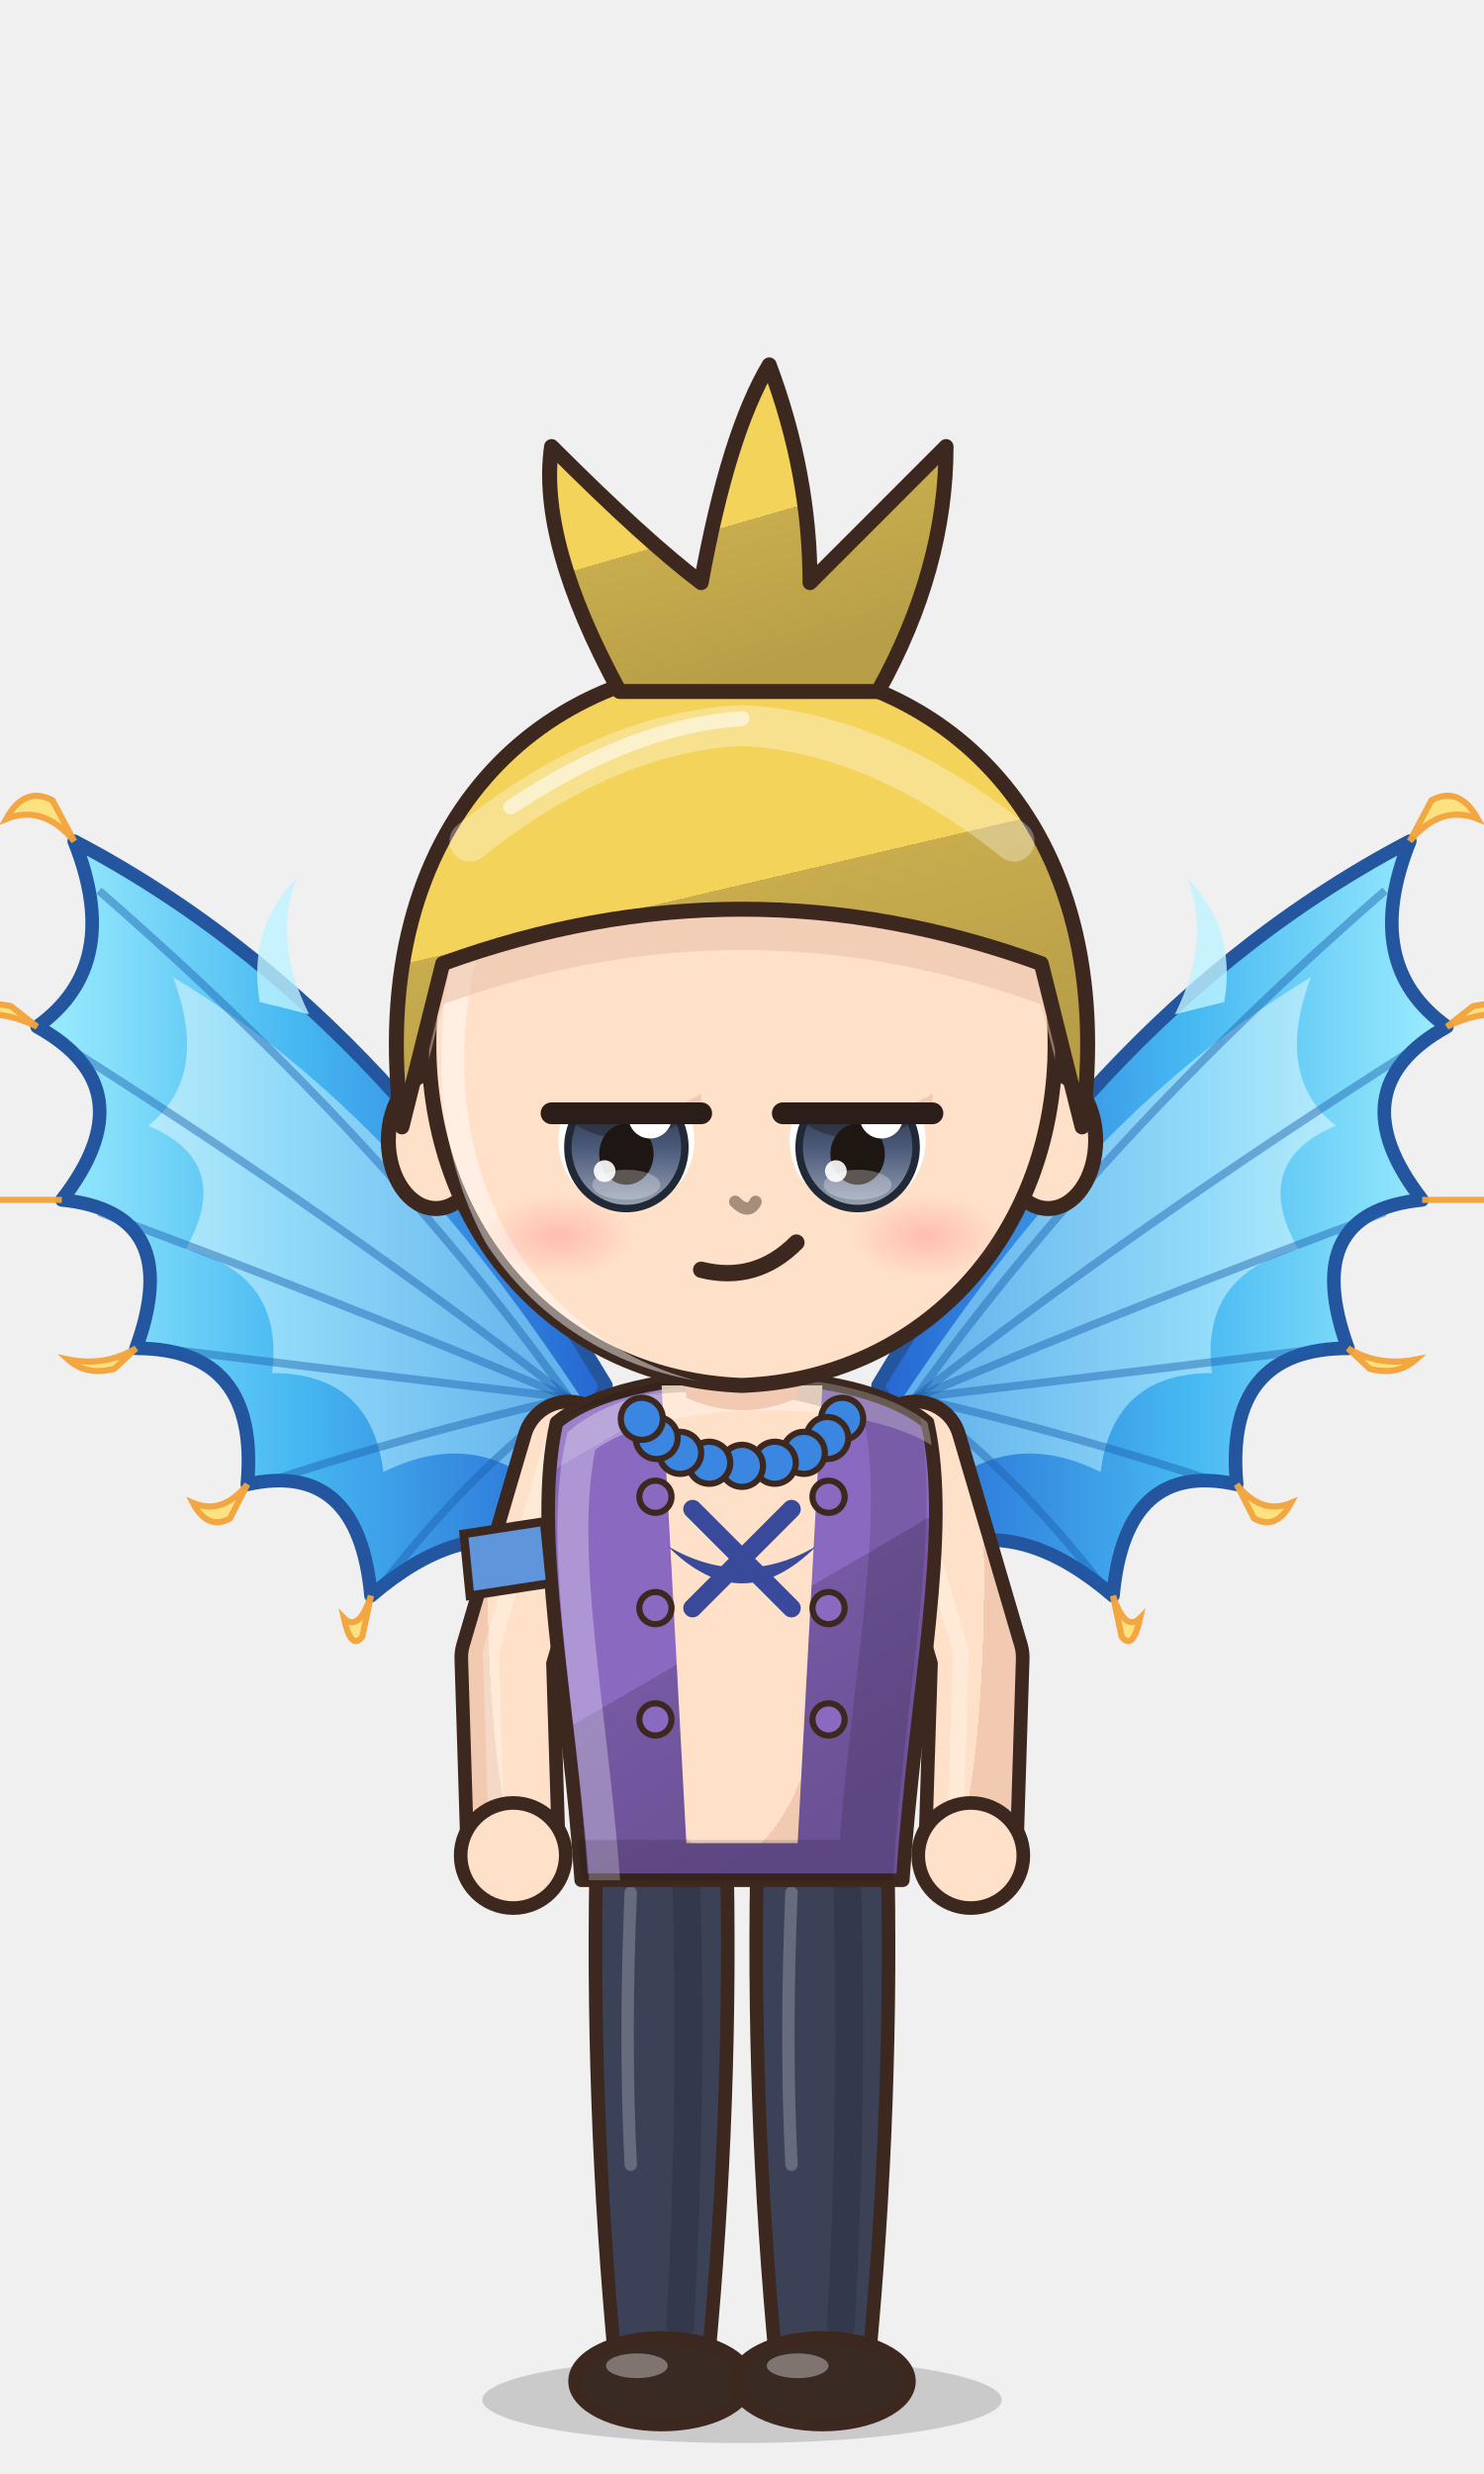
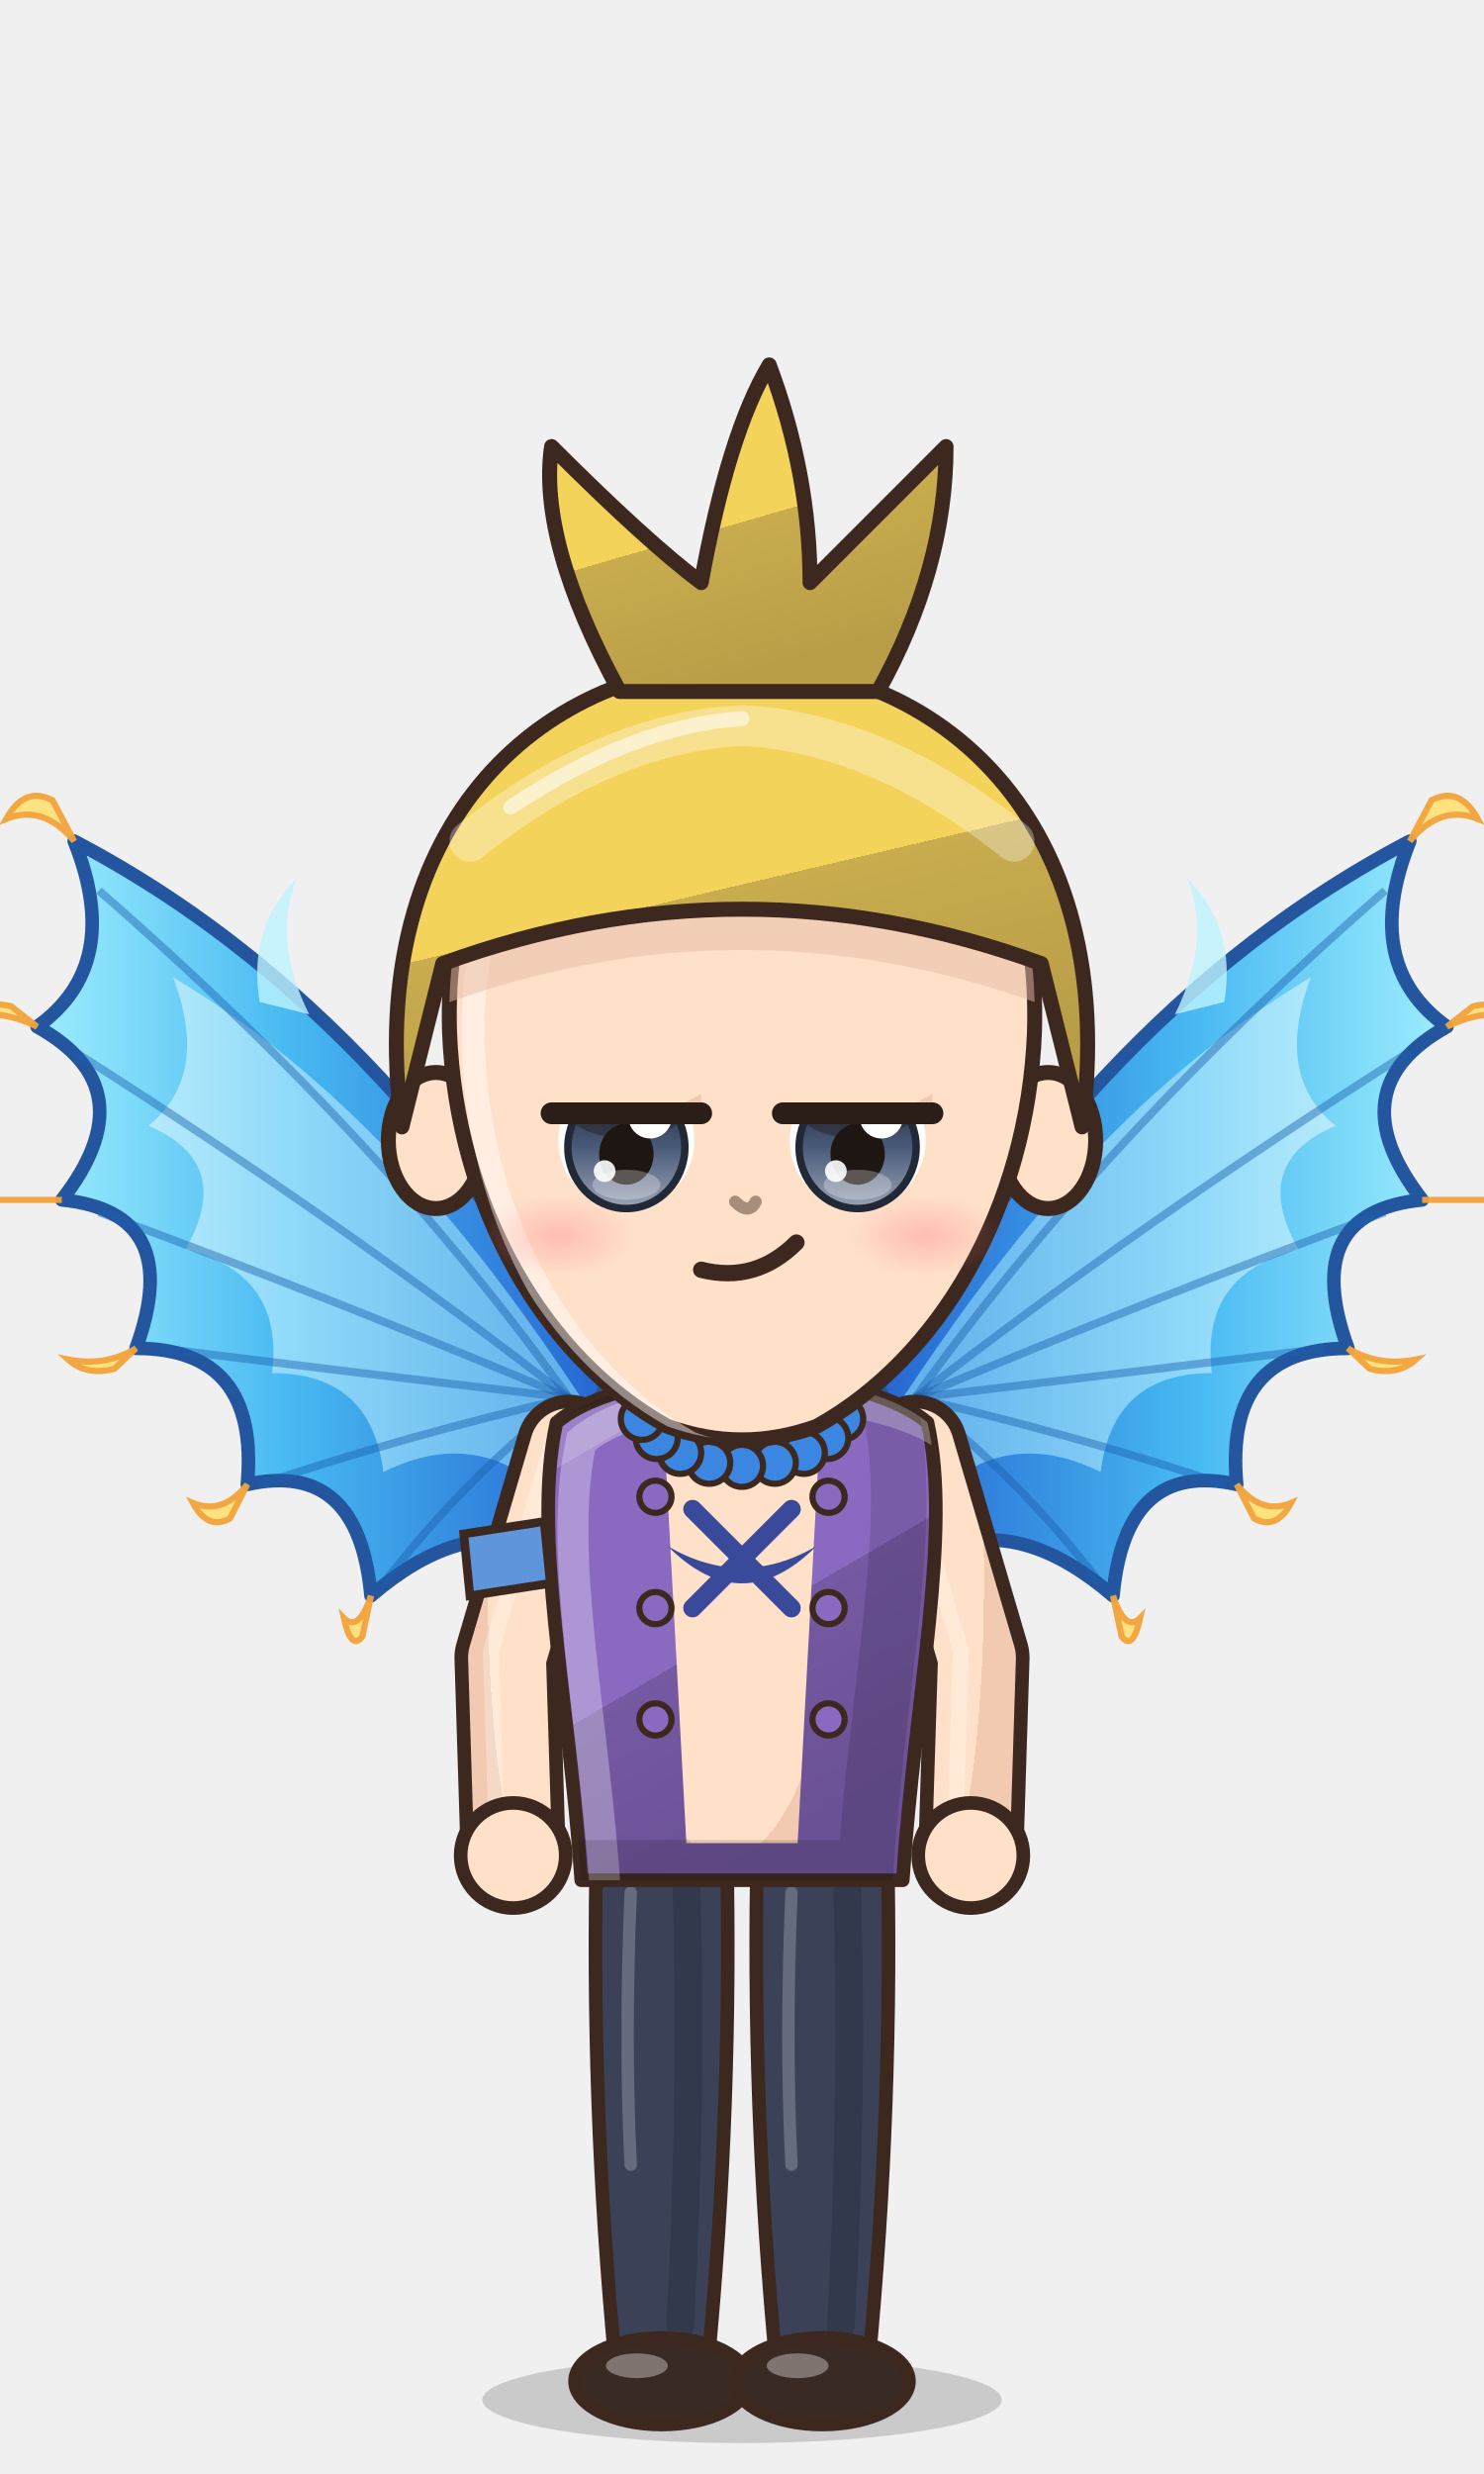
<svg xmlns="http://www.w3.org/2000/svg" viewBox="-120 -180 240 400" width="81.6" height="136.0">
  <defs>
    <linearGradient id="hair68" x1="0" y1="0" x2=".35" y2="1">
      <stop offset="0" stop-color="#f5da74" />
      <stop offset=".16" stop-color="#f5da74" />
      <stop offset=".16" stop-color="#f4d35a" />
      <stop offset=".58" stop-color="#f4d35a" />
      <stop offset=".58" stop-color="#c8ac4e" />
      <stop offset="1" stop-color="#b89e47" />
    </linearGradient>
    <radialGradient id="skin68" cx=".4" cy=".32" r=".85">
      <stop offset="0" stop-color="#ffe0c8" />
      <stop offset=".84" stop-color="#ffe0c8" />
      <stop offset=".84" stop-color="#f1cab1" />
      <stop offset="1" stop-color="#f1cab1" />
    </radialGradient>
    <linearGradient id="cloth68" x1="0" y1="0" x2=".45" y2="1">
      <stop offset="0" stop-color="#9c81ca" />
      <stop offset=".16" stop-color="#9c81ca" />
      <stop offset=".16" stop-color="#8a6ac0" />
      <stop offset=".6" stop-color="#8a6ac0" />
      <stop offset=".6" stop-color="#7559a3" />
      <stop offset="1" stop-color="#6b5195" />
    </linearGradient>
    <linearGradient id="iris68" x1="0" y1="0" x2="0" y2="1">
      <stop offset="0" stop-color="#212836" />
      <stop offset=".5" stop-color="#4a5a7a" />
      <stop offset="1" stop-color="#9ba4b5" />
    </linearGradient>
    <linearGradient id="gold68" x1="0" y1="0" x2="1" y2="1">
      <stop offset="0" stop-color="#f6d27a" />
      <stop offset=".55" stop-color="#d9a63a" />
      <stop offset="1" stop-color="#a8761e" />
    </linearGradient>
    <linearGradient id="steel68" x1="0" y1="0" x2="1" y2="1">
      <stop offset="0" stop-color="#e4e8ee" />
      <stop offset=".5" stop-color="#9aa3ad" />
      <stop offset="1" stop-color="#5a606a" />
    </linearGradient>
    <linearGradient id="beard68" x1="0" y1="0" x2="0" y2="1">
      <stop offset="0" stop-color="#e6e6ea" />
      <stop offset="1" stop-color="#b8b8c2" />
    </linearGradient>
    <radialGradient id="hawkiris68" cx=".45" cy=".4" r=".7">
      <stop offset="0" stop-color="#ffe27a" />
      <stop offset=".6" stop-color="#e8a52a" />
      <stop offset="1" stop-color="#9a5a12" />
    </radialGradient>
    <linearGradient id="straw68" x1="0" y1="0" x2=".3" y2="1">
      <stop offset="0" stop-color="#ffe7aa" />
      <stop offset=".16" stop-color="#ffe7aa" />
      <stop offset=".16" stop-color="#ffe39a" />
      <stop offset=".58" stop-color="#ffe39a" />
      <stop offset=".58" stop-color="#e9b456" />
      <stop offset="1" stop-color="#d6a54f" />
    </linearGradient>
    <radialGradient id="blush68">
      <stop offset="0" stop-color="#ff7f86" stop-opacity=".9" />
      <stop offset="1" stop-color="#ff7f86" stop-opacity="0" />
    </radialGradient>
    <clipPath id="face68">
-       <path d="M -46,-4 C -47,-38 -25,-55 0,-55 C 25,-55 47,-38 46,-4 C 45,23 26,43 0,44 C -26,43 -45,23 -46,-4 Z" />
+       <path d="M -43,-8 C -44,-42 -24,-57 0,-57 C 24,-57 44,-42 43,-8 C 42,18 29,40 11,50 Q 0,54 -11,50 C -29,40 -42,18 -43,-8 Z" />
    </clipPath>
    <clipPath id="torso68">
      <path d="M -30,50 C -34,68 -28,94 -26,124 L 26,124 C 28,94 34,68 30,50 C 18,40 -18,40 -30,50 Z" />
    </clipPath>
  </defs>
  <ellipse cx="0" cy="208" rx="42" ry="7" fill="#000000" opacity=".16" />
  <g transform="translate(0,44.0) scale(1.100,1.100) translate(0,-44)" />
  <g transform="translate(0,205) scale(1,1) translate(0,-205)">
    <defs>
      <linearGradient id="phx68" x1="0" y1="0" x2="1" y2="0">
        <stop offset="0" stop-color="#1c5fd0" />
        <stop offset=".55" stop-color="#3fb6f2" />
        <stop offset="1" stop-color="#9aeeff" />
      </linearGradient>
      <linearGradient id="phy68" x1="0" y1="0" x2="1" y2="0">
        <stop offset="0" stop-color="#8fe6ff" />
        <stop offset="1" stop-color="#e8fbff" />
      </linearGradient>
    </defs>
    <g transform="scale(-1,1)">
      <path d="M 22,44 C 40,14 66,-22 108,-44 Q 100,-24 114,-14 Q 96,-4 110,14 Q 90,16 98,38 Q 78,38 80,60 Q 62,56 60,78 Q 46,66 34,70 Z" fill="url(#phx68)" stroke="#1a4f9c" stroke-width="2.2" stroke-linejoin="round" opacity=".95" />
      <path d="M 26,46 C 42,22 62,-4 92,-22 Q 86,-6 96,2 Q 82,8 90,22 Q 74,26 76,42 Q 60,42 58,58 Q 46,52 36,58 Z" fill="url(#phy68)" opacity=".55" />
      <path d="M 28,46 Q 58,4 104,-36" stroke="#1a5fae" stroke-width="1.3" fill="none" opacity=".45" />
      <path d="M 28,46 Q 64,18 108,-10" stroke="#1a5fae" stroke-width="1.3" fill="none" opacity=".45" />
      <path d="M 28,46 Q 66,30 104,16" stroke="#1a5fae" stroke-width="1.3" fill="none" opacity=".45" />
      <path d="M 28,46 Q 62,42 94,38" stroke="#1a5fae" stroke-width="1.3" fill="none" opacity=".45" />
      <path d="M 28,46 Q 54,52 78,60" stroke="#1a5fae" stroke-width="1.3" fill="none" opacity=".45" />
      <path d="M 28,46 Q 44,58 58,76" stroke="#1a5fae" stroke-width="1.3" fill="none" opacity=".45" />
      <path d="M 108,-44 q 5,-6 11.0,-3.6 q -3.0,-5.4 -7.5,-3.0 Z" fill="#ffe27a" stroke="#f2a43a" stroke-width="1" opacity=".95" />
      <path d="M 114,-14 q 6,-3 13.2,-1.8 q -3.6,-2.7 -9.0,-1.5 Z" fill="#ffe27a" stroke="#f2a43a" stroke-width="1" opacity=".95" />
      <path d="M 110,14 q 6,0 13.2,0.0 q -3.6,0.0 -9.0,0.0 Z" fill="#ffe27a" stroke="#f2a43a" stroke-width="1" opacity=".95" />
      <path d="M 98,38 q 5,3 11.0,1.8 q -3.0,2.7 -7.5,1.5 Z" fill="#ffe27a" stroke="#f2a43a" stroke-width="1" opacity=".95" />
      <path d="M 80,60 q 4,5 8.8,3.0 q -2.4,4.5 -6.0,2.5 Z" fill="#ffe27a" stroke="#f2a43a" stroke-width="1" opacity=".95" />
      <path d="M 60,78 q 2,6 4.4,3.6 q -1.2,5.4 -3.0,3.0 Z" fill="#ffe27a" stroke="#f2a43a" stroke-width="1" opacity=".95" />
      <path d="M 70,-16 q 6,-12 2,-22 q 8,8 6,20 Z M 46,8 q 4,-10 0,-18 q 7,6 5,16 Z" fill="#bff4ff" opacity=".8" />
    </g>
    <g transform="scale(1,1)">
      <path d="M 22,44 C 40,14 66,-22 108,-44 Q 100,-24 114,-14 Q 96,-4 110,14 Q 90,16 98,38 Q 78,38 80,60 Q 62,56 60,78 Q 46,66 34,70 Z" fill="url(#phx68)" stroke="#1a4f9c" stroke-width="2.2" stroke-linejoin="round" opacity=".95" />
      <path d="M 26,46 C 42,22 62,-4 92,-22 Q 86,-6 96,2 Q 82,8 90,22 Q 74,26 76,42 Q 60,42 58,58 Q 46,52 36,58 Z" fill="url(#phy68)" opacity=".55" />
      <path d="M 28,46 Q 58,4 104,-36" stroke="#1a5fae" stroke-width="1.3" fill="none" opacity=".45" />
      <path d="M 28,46 Q 64,18 108,-10" stroke="#1a5fae" stroke-width="1.3" fill="none" opacity=".45" />
      <path d="M 28,46 Q 66,30 104,16" stroke="#1a5fae" stroke-width="1.3" fill="none" opacity=".45" />
      <path d="M 28,46 Q 62,42 94,38" stroke="#1a5fae" stroke-width="1.3" fill="none" opacity=".45" />
      <path d="M 28,46 Q 54,52 78,60" stroke="#1a5fae" stroke-width="1.3" fill="none" opacity=".45" />
      <path d="M 28,46 Q 44,58 58,76" stroke="#1a5fae" stroke-width="1.3" fill="none" opacity=".45" />
      <path d="M 108,-44 q 5,-6 11.0,-3.6 q -3.0,-5.4 -7.5,-3.0 Z" fill="#ffe27a" stroke="#f2a43a" stroke-width="1" opacity=".95" />
      <path d="M 114,-14 q 6,-3 13.2,-1.8 q -3.6,-2.7 -9.0,-1.5 Z" fill="#ffe27a" stroke="#f2a43a" stroke-width="1" opacity=".95" />
      <path d="M 110,14 q 6,0 13.2,0.0 q -3.6,0.0 -9.0,0.0 Z" fill="#ffe27a" stroke="#f2a43a" stroke-width="1" opacity=".95" />
      <path d="M 98,38 q 5,3 11.0,1.8 q -3.0,2.7 -7.5,1.5 Z" fill="#ffe27a" stroke="#f2a43a" stroke-width="1" opacity=".95" />
      <path d="M 80,60 q 4,5 8.8,3.0 q -2.4,4.5 -6.0,2.5 Z" fill="#ffe27a" stroke="#f2a43a" stroke-width="1" opacity=".95" />
      <path d="M 60,78 q 2,6 4.4,3.6 q -1.2,5.4 -3.0,3.0 Z" fill="#ffe27a" stroke="#f2a43a" stroke-width="1" opacity=".95" />
      <path d="M 70,-16 q 6,-12 2,-22 q 8,8 6,20 Z M 46,8 q 4,-10 0,-18 q 7,6 5,16 Z" fill="#bff4ff" opacity=".8" />
    </g>
    <path d="M -23.5,118 Q -24.5,160.0 -20.5,202 L -5.5,202 Q -1.5,160.0 -2.5,118 Z" fill="#3b4258" stroke="#3d2820" stroke-width="2.2" stroke-linejoin="round" />
    <path d="M -9,124 Q -8,160 -10,196" stroke="#000000" stroke-width="4.5" fill="none" opacity=".14" stroke-linecap="round" />
    <path d="M -18,126 Q -19,150 -18,170" stroke="#ffffff" stroke-width="2" fill="none" opacity=".22" stroke-linecap="round" />
    <ellipse cx="-13" cy="205" rx="14" ry="7" fill="#3a2a24" stroke="#3d2820" stroke-width="2.2" stroke-linejoin="round" />
    <ellipse cx="-17" cy="202.5" rx="5" ry="2" fill="#ffffff" opacity=".35" />
    <path d="M 2.5,118 Q 1.5,160.0 5.5,202 L 20.5,202 Q 24.5,160.0 23.5,118 Z" fill="#3b4258" stroke="#3d2820" stroke-width="2.2" stroke-linejoin="round" />
    <path d="M 17,124 Q 18,160 16,196" stroke="#000000" stroke-width="4.5" fill="none" opacity=".14" stroke-linecap="round" />
    <path d="M 8,126 Q 7,150 8,170" stroke="#ffffff" stroke-width="2" fill="none" opacity=".22" stroke-linecap="round" />
    <ellipse cx="13" cy="205" rx="14" ry="7" fill="#3a2a24" stroke="#3d2820" stroke-width="2.2" stroke-linejoin="round" />
    <ellipse cx="9" cy="202.5" rx="5" ry="2" fill="#ffffff" opacity=".35" />
    <path d="M -28,54 L -38,88 L -37,120" stroke="#3d2820" stroke-width="17" fill="none" stroke-linecap="round" stroke-linejoin="round" />
    <path d="M -28,54 L -38,88 L -37,120" stroke="url(#skin68)" stroke-width="12.6" fill="none" stroke-linecap="round" stroke-linejoin="round" />
    <path d="M -28,54 L -38,88 L -37,120" transform="translate(-2.6,-1)" stroke="#ffffff" stroke-width="2.6" fill="none" stroke-linecap="round" stroke-linejoin="round" opacity=".28" />
    <path d="M 28,54 L 38,88 L 37,120" stroke="#3d2820" stroke-width="17" fill="none" stroke-linecap="round" stroke-linejoin="round" />
    <path d="M 28,54 L 38,88 L 37,120" stroke="url(#skin68)" stroke-width="12.6" fill="none" stroke-linecap="round" stroke-linejoin="round" />
    <path d="M 28,54 L 38,88 L 37,120" transform="translate(-2.6,-1)" stroke="#ffffff" stroke-width="2.6" fill="none" stroke-linecap="round" stroke-linejoin="round" opacity=".28" />
    <path d="M -30,50 C -34,68 -28,94 -26,124 L 26,124 C 28,94 34,68 30,50 C 18,40 -18,40 -30,50 Z" fill="url(#cloth68)" stroke="#3d2820" stroke-width="2.2" stroke-linejoin="round" />
    <path d="M -13,44 L 13,44 L 9,118 L -9,118 Z" fill="url(#skin68)" />
    <circle cx="-14" cy="62" r="2.6" fill="#8a6ac0" stroke="#3d2820" stroke-width="1" />
    <circle cx="-14" cy="80" r="2.6" fill="#8a6ac0" stroke="#3d2820" stroke-width="1" />
    <circle cx="-14" cy="98" r="2.6" fill="#8a6ac0" stroke="#3d2820" stroke-width="1" />
    <circle cx="14" cy="62" r="2.6" fill="#8a6ac0" stroke="#3d2820" stroke-width="1" />
    <circle cx="14" cy="80" r="2.6" fill="#8a6ac0" stroke="#3d2820" stroke-width="1" />
    <circle cx="14" cy="98" r="2.6" fill="#8a6ac0" stroke="#3d2820" stroke-width="1" />
    <g clip-path="url(#torso68)">
      <path d="M -30,50 C -34,68 -28,94 -26,124 L 26,124 C 28,94 34,68 30,50 C 18,40 -18,40 -30,50 Z" transform="translate(4,3)" fill="none" stroke="#ffffff" stroke-width="5" opacity=".3" />
      <path d="M -30,50 C -34,68 -28,94 -26,124 L 26,124 C 28,94 34,68 30,50 C 18,40 -18,40 -30,50 Z" transform="translate(-6,-2)" fill="none" stroke="#000000" stroke-width="9" opacity=".13" />
    </g>
    <circle cx="16.2" cy="49.4" r="3.4" fill="#3a86e0" stroke="#3d2820" stroke-width="1" />
    <circle cx="13.8" cy="52.5" r="3.4" fill="#3a86e0" stroke="#3d2820" stroke-width="1" />
    <circle cx="10.0" cy="54.9" r="3.4" fill="#3a86e0" stroke="#3d2820" stroke-width="1" />
    <circle cx="5.3" cy="56.5" r="3.4" fill="#3a86e0" stroke="#3d2820" stroke-width="1" />
    <circle cx="0.0" cy="57.0" r="3.4" fill="#3a86e0" stroke="#3d2820" stroke-width="1" />
    <circle cx="-5.3" cy="56.5" r="3.4" fill="#3a86e0" stroke="#3d2820" stroke-width="1" />
    <circle cx="-10.0" cy="54.9" r="3.4" fill="#3a86e0" stroke="#3d2820" stroke-width="1" />
    <circle cx="-13.8" cy="52.5" r="3.4" fill="#3a86e0" stroke="#3d2820" stroke-width="1" />
    <circle cx="-16.2" cy="49.4" r="3.4" fill="#3a86e0" stroke="#3d2820" stroke-width="1" />
    <path d="M -8,64 L 8,80 M 8,64 L -8,80" stroke="#3a4a9a" stroke-width="3" stroke-linecap="round" />
    <path d="M -12,70 Q 0,82 12,70 Q 0,77 -12,70 Z" fill="#3a4a9a" />
    <circle cx="-37" cy="120" r="8.5" fill="url(#skin68)" stroke="#3d2820" stroke-width="2.2" />
    <circle cx="37" cy="120" r="8.5" fill="url(#skin68)" stroke="#3d2820" stroke-width="2.2" />
    <path d="M -45,68 L -32,66 L -31,76 L -44,78 Z" fill="#5f95db" stroke="#3d2820" stroke-width="1.4" />
    <path d="M -10,34 L 10,34 L 9,46 Q 0,50 -9,46 Z" fill="#f1cab1" />
  </g>
  <g transform="translate(0,44.0) scale(1.100,1.100) translate(0,-44)">
    <ellipse cx="-45" cy="8" rx="7" ry="10" fill="url(#skin68)" stroke="#3d2820" stroke-width="2.2" stroke-linejoin="round" />
    <ellipse cx="45" cy="8" rx="7" ry="10" fill="url(#skin68)" stroke="#3d2820" stroke-width="2.2" stroke-linejoin="round" />
-     <path d="M -46,-4 C -47,-38 -25,-55 0,-55 C 25,-55 47,-38 46,-4 C 45,23 26,43 0,44 C -26,43 -45,23 -46,-4 Z" fill="url(#skin68)" stroke="#3d2820" stroke-width="2.2" stroke-linejoin="round" />
+     <path d="M -43,-8 C -44,-42 -24,-57 0,-57 C 24,-57 44,-42 43,-8 C 42,18 29,40 11,50 Q 0,54 -11,50 C -29,40 -42,18 -43,-8 Z" fill="url(#skin68)" stroke="#3d2820" stroke-width="2.2" stroke-linejoin="round" />
    <g clip-path="url(#face68)">
-       <path d="M -46,-4 C -47,-38 -25,-55 0,-55 C 25,-55 47,-38 46,-4 C 45,23 26,43 0,44 C -26,43 -45,23 -46,-4 Z" transform="translate(3.5,2.5)" fill="none" stroke="#ffffff" stroke-width="3.4" opacity=".45" />
+       <path d="M -43,-8 C -44,-42 -24,-57 0,-57 C 24,-57 44,-42 43,-8 C 42,18 29,40 11,50 Q 0,54 -11,50 C -29,40 -42,18 -43,-8 Z" transform="translate(3.5,2.5)" fill="none" stroke="#ffffff" stroke-width="3.4" opacity=".45" />
    </g>
    <g clip-path="url(#face68)">
      <path d="M -50,6 C -56,-40 -28,-62 0,-62 C 28,-62 56,-40 50,6 L 44,-18 Q 0,-34 -44,-18 Z" transform="translate(0,6)" fill="#e7bca4" opacity=".5" />
    </g>
    <ellipse cx="-17" cy="8" rx="10" ry="10" fill="#ffffff" />
    <ellipse cx="-17" cy="9" rx="8.6" ry="9" fill="url(#iris68)" />
    <ellipse cx="-17" cy="3.5" rx="8.6" ry="4.2" fill="#1e1612" opacity=".38" />
    <ellipse cx="-17" cy="9" rx="8.6" ry="9" fill="none" stroke="#212836" stroke-width="1.1" />
    <ellipse cx="-17" cy="10" rx="4" ry="4.5" fill="#1e1612" />
    <ellipse cx="-17" cy="14.5" rx="5" ry="2.2" fill="#ffffff" opacity=".28" />
    <circle cx="-13.5" cy="4.5" r="3.2" fill="#ffffff" />
    <circle cx="-20.2" cy="12.5" r="1.6" fill="#ffffff" opacity=".9" />
    <rect x="-28" y="-6" width="22" height="10" fill="url(#skin68)" />
    <path d="M -28,4 L -6,4" stroke="#2b1d18" stroke-width="3.2" stroke-linecap="round" />
    <ellipse cx="17" cy="8" rx="10" ry="10" fill="#ffffff" />
    <ellipse cx="17" cy="9" rx="8.6" ry="9" fill="url(#iris68)" />
    <ellipse cx="17" cy="3.5" rx="8.6" ry="4.2" fill="#1e1612" opacity=".38" />
    <ellipse cx="17" cy="9" rx="8.6" ry="9" fill="none" stroke="#212836" stroke-width="1.1" />
    <ellipse cx="17" cy="10" rx="4" ry="4.5" fill="#1e1612" />
    <ellipse cx="17" cy="14.5" rx="5" ry="2.2" fill="#ffffff" opacity=".28" />
    <circle cx="20.5" cy="4.5" r="3.2" fill="#ffffff" />
    <circle cx="13.8" cy="12.5" r="1.6" fill="#ffffff" opacity=".9" />
    <rect x="6" y="-6" width="22" height="10" fill="url(#skin68)" />
    <path d="M 6,4 L 28,4" stroke="#2b1d18" stroke-width="3.2" stroke-linecap="round" />
    <path d="M -6,27 Q 2,29 8,23" stroke="#3d2820" stroke-width="2.4" fill="none" stroke-linecap="round" />
    <ellipse cx="-27" cy="22" rx="11" ry="6" fill="url(#blush68)" opacity="0.40" />
    <ellipse cx="27" cy="22" rx="11" ry="6" fill="url(#blush68)" opacity="0.40" />
    <path d="M -1,17 Q 1,19 2,17" stroke="#a78d7c" stroke-width="1.8" fill="none" stroke-linecap="round" />
    <path d="M -50,6 C -56,-40 -28,-62 0,-62 C 28,-62 56,-40 50,6 L 44,-18 Q 0,-34 -44,-18 Z" fill="url(#hair68)" stroke="#3d2820" stroke-width="2.2" stroke-linejoin="round" />
    <path d="M -18,-58 Q -30,-80 -28,-94 Q -14,-80 -6,-74 Q -2,-96 4,-106 Q 10,-90 10,-74 Q 20,-84 30,-94 Q 30,-76 20,-58 Z" fill="url(#hair68)" stroke="#3d2820" stroke-width="2.2" stroke-linejoin="round" />
    <defs>
      <clipPath id="hf68">
        <path d="M -50,6 C -56,-40 -28,-62 0,-62 C 28,-62 56,-40 50,6 L 44,-18 Q 0,-34 -44,-18 Z" />
      </clipPath>
    </defs>
    <g clip-path="url(#hf68)">
      <path d="M -40,-36 Q -20,-52 0,-53 Q 20,-52 40,-36" stroke="#ffffff" stroke-width="6" fill="none" stroke-linecap="round" opacity=".32" />
      <path d="M -34,-41 Q -16,-53 0,-54" stroke="#ffffff" stroke-width="2.2" fill="none" stroke-linecap="round" opacity=".55" />
    </g>
  </g>
  <g transform="translate(0,205) scale(1,1) translate(0,-205)" />
</svg>
